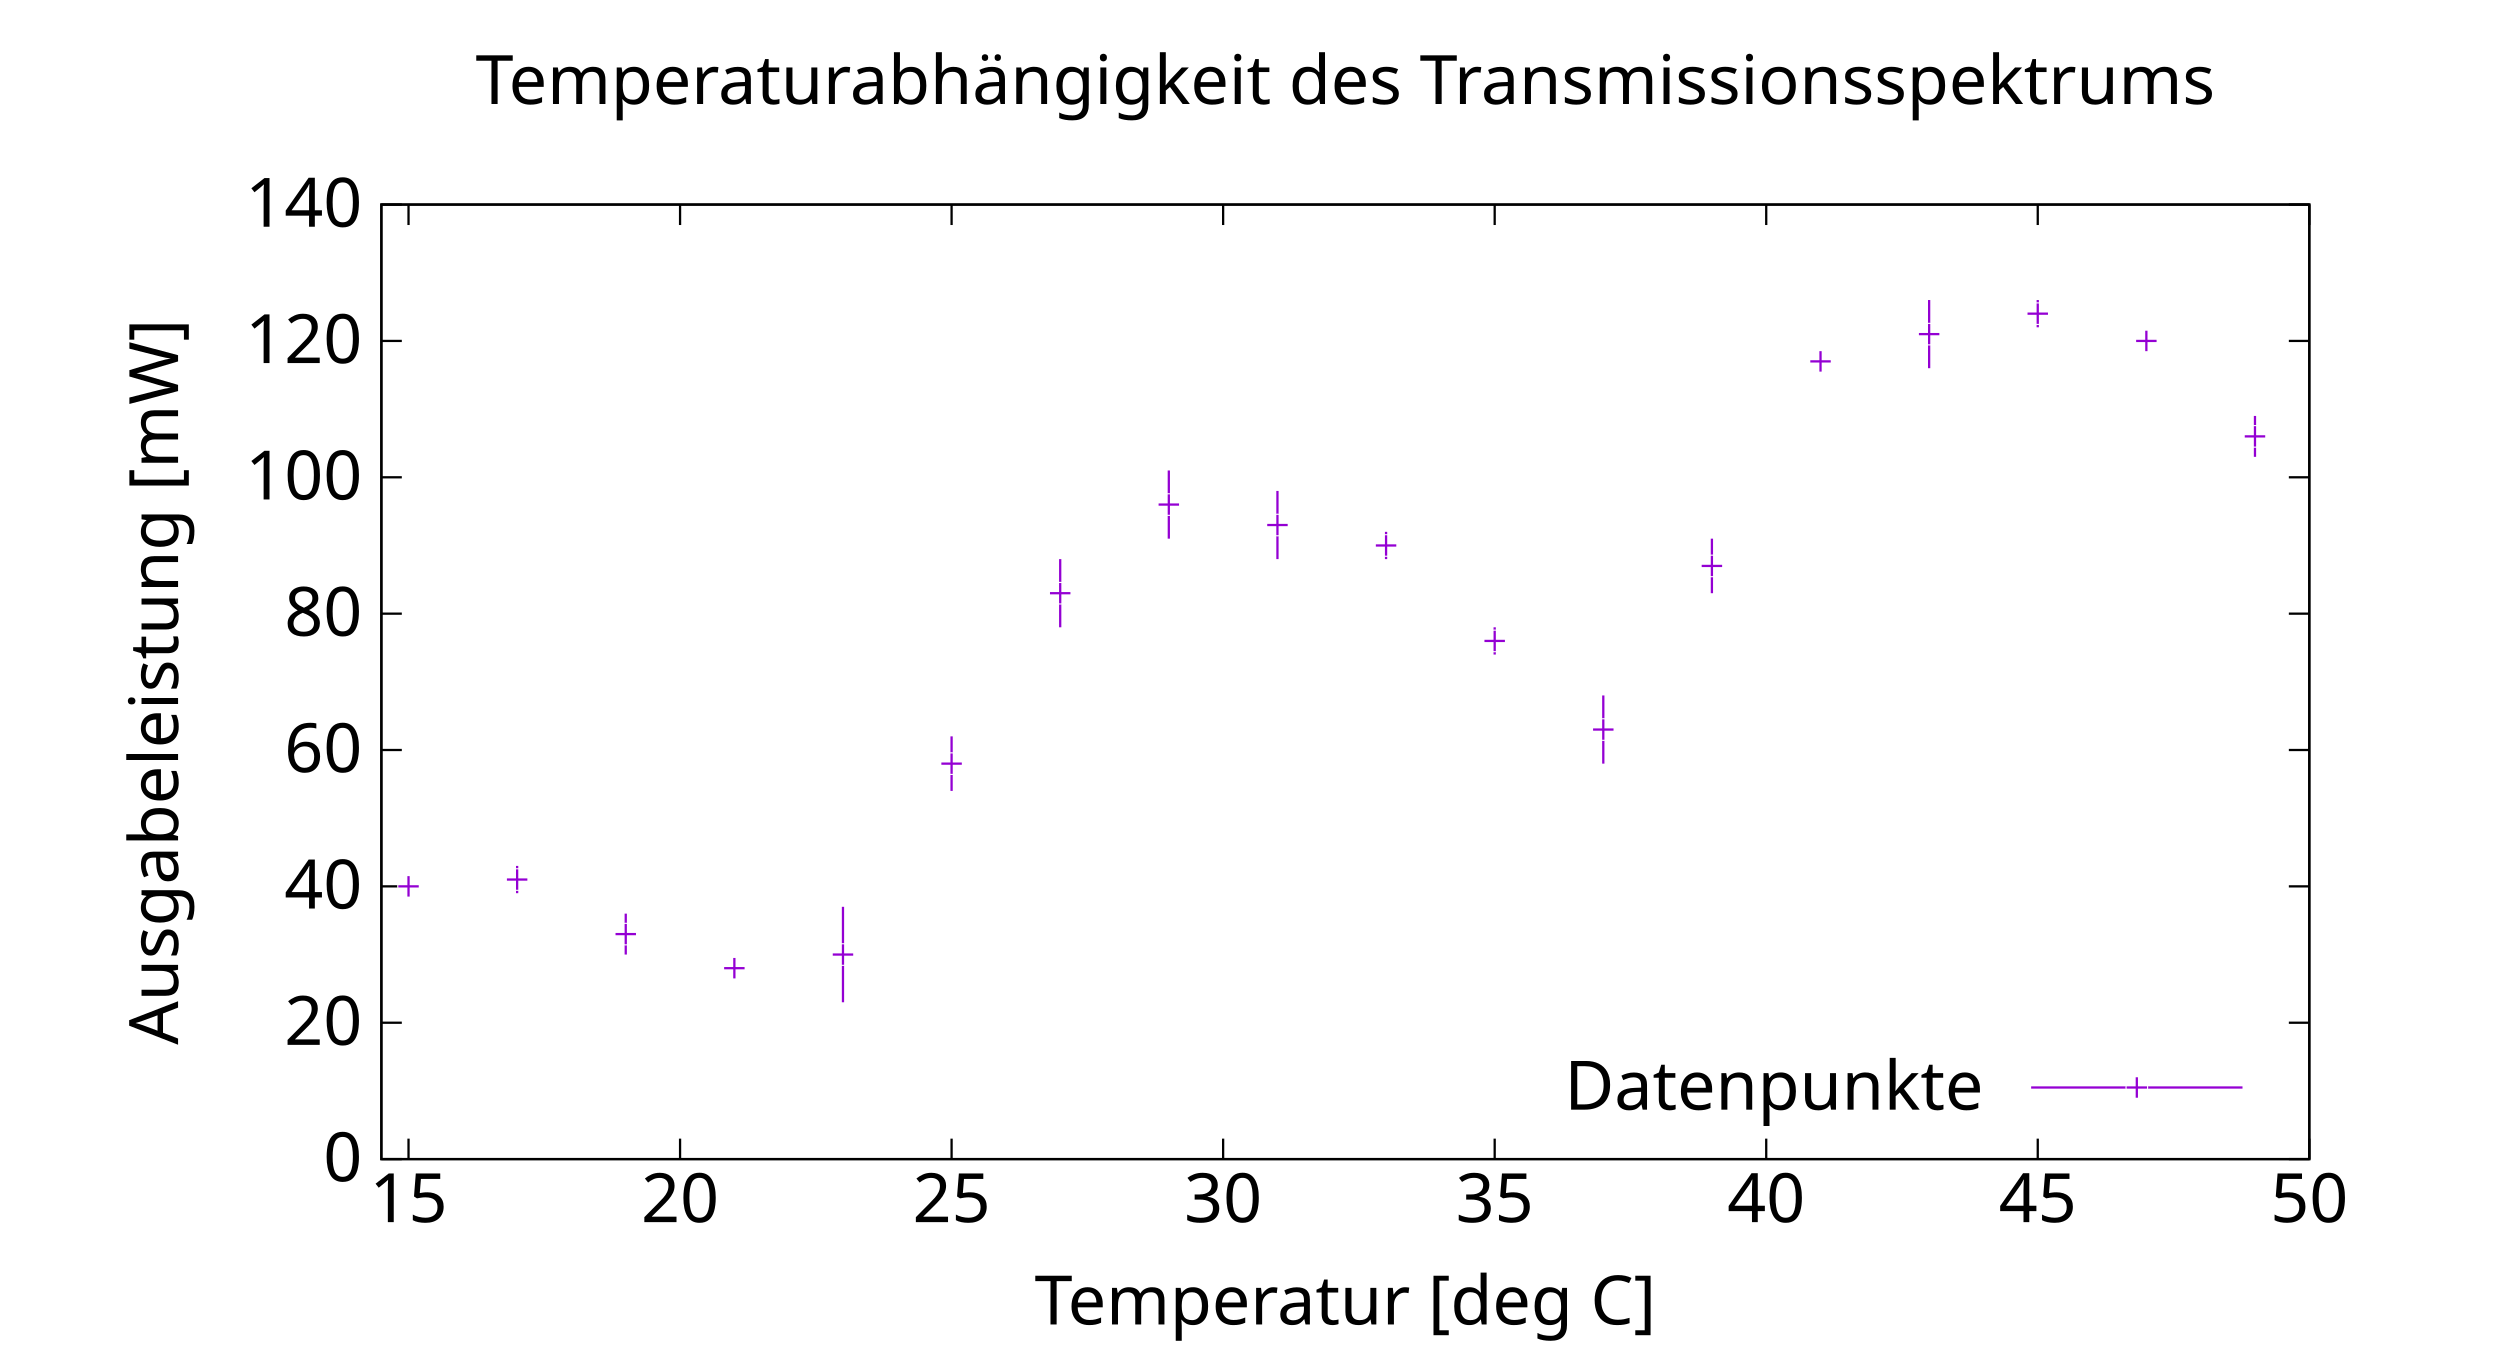
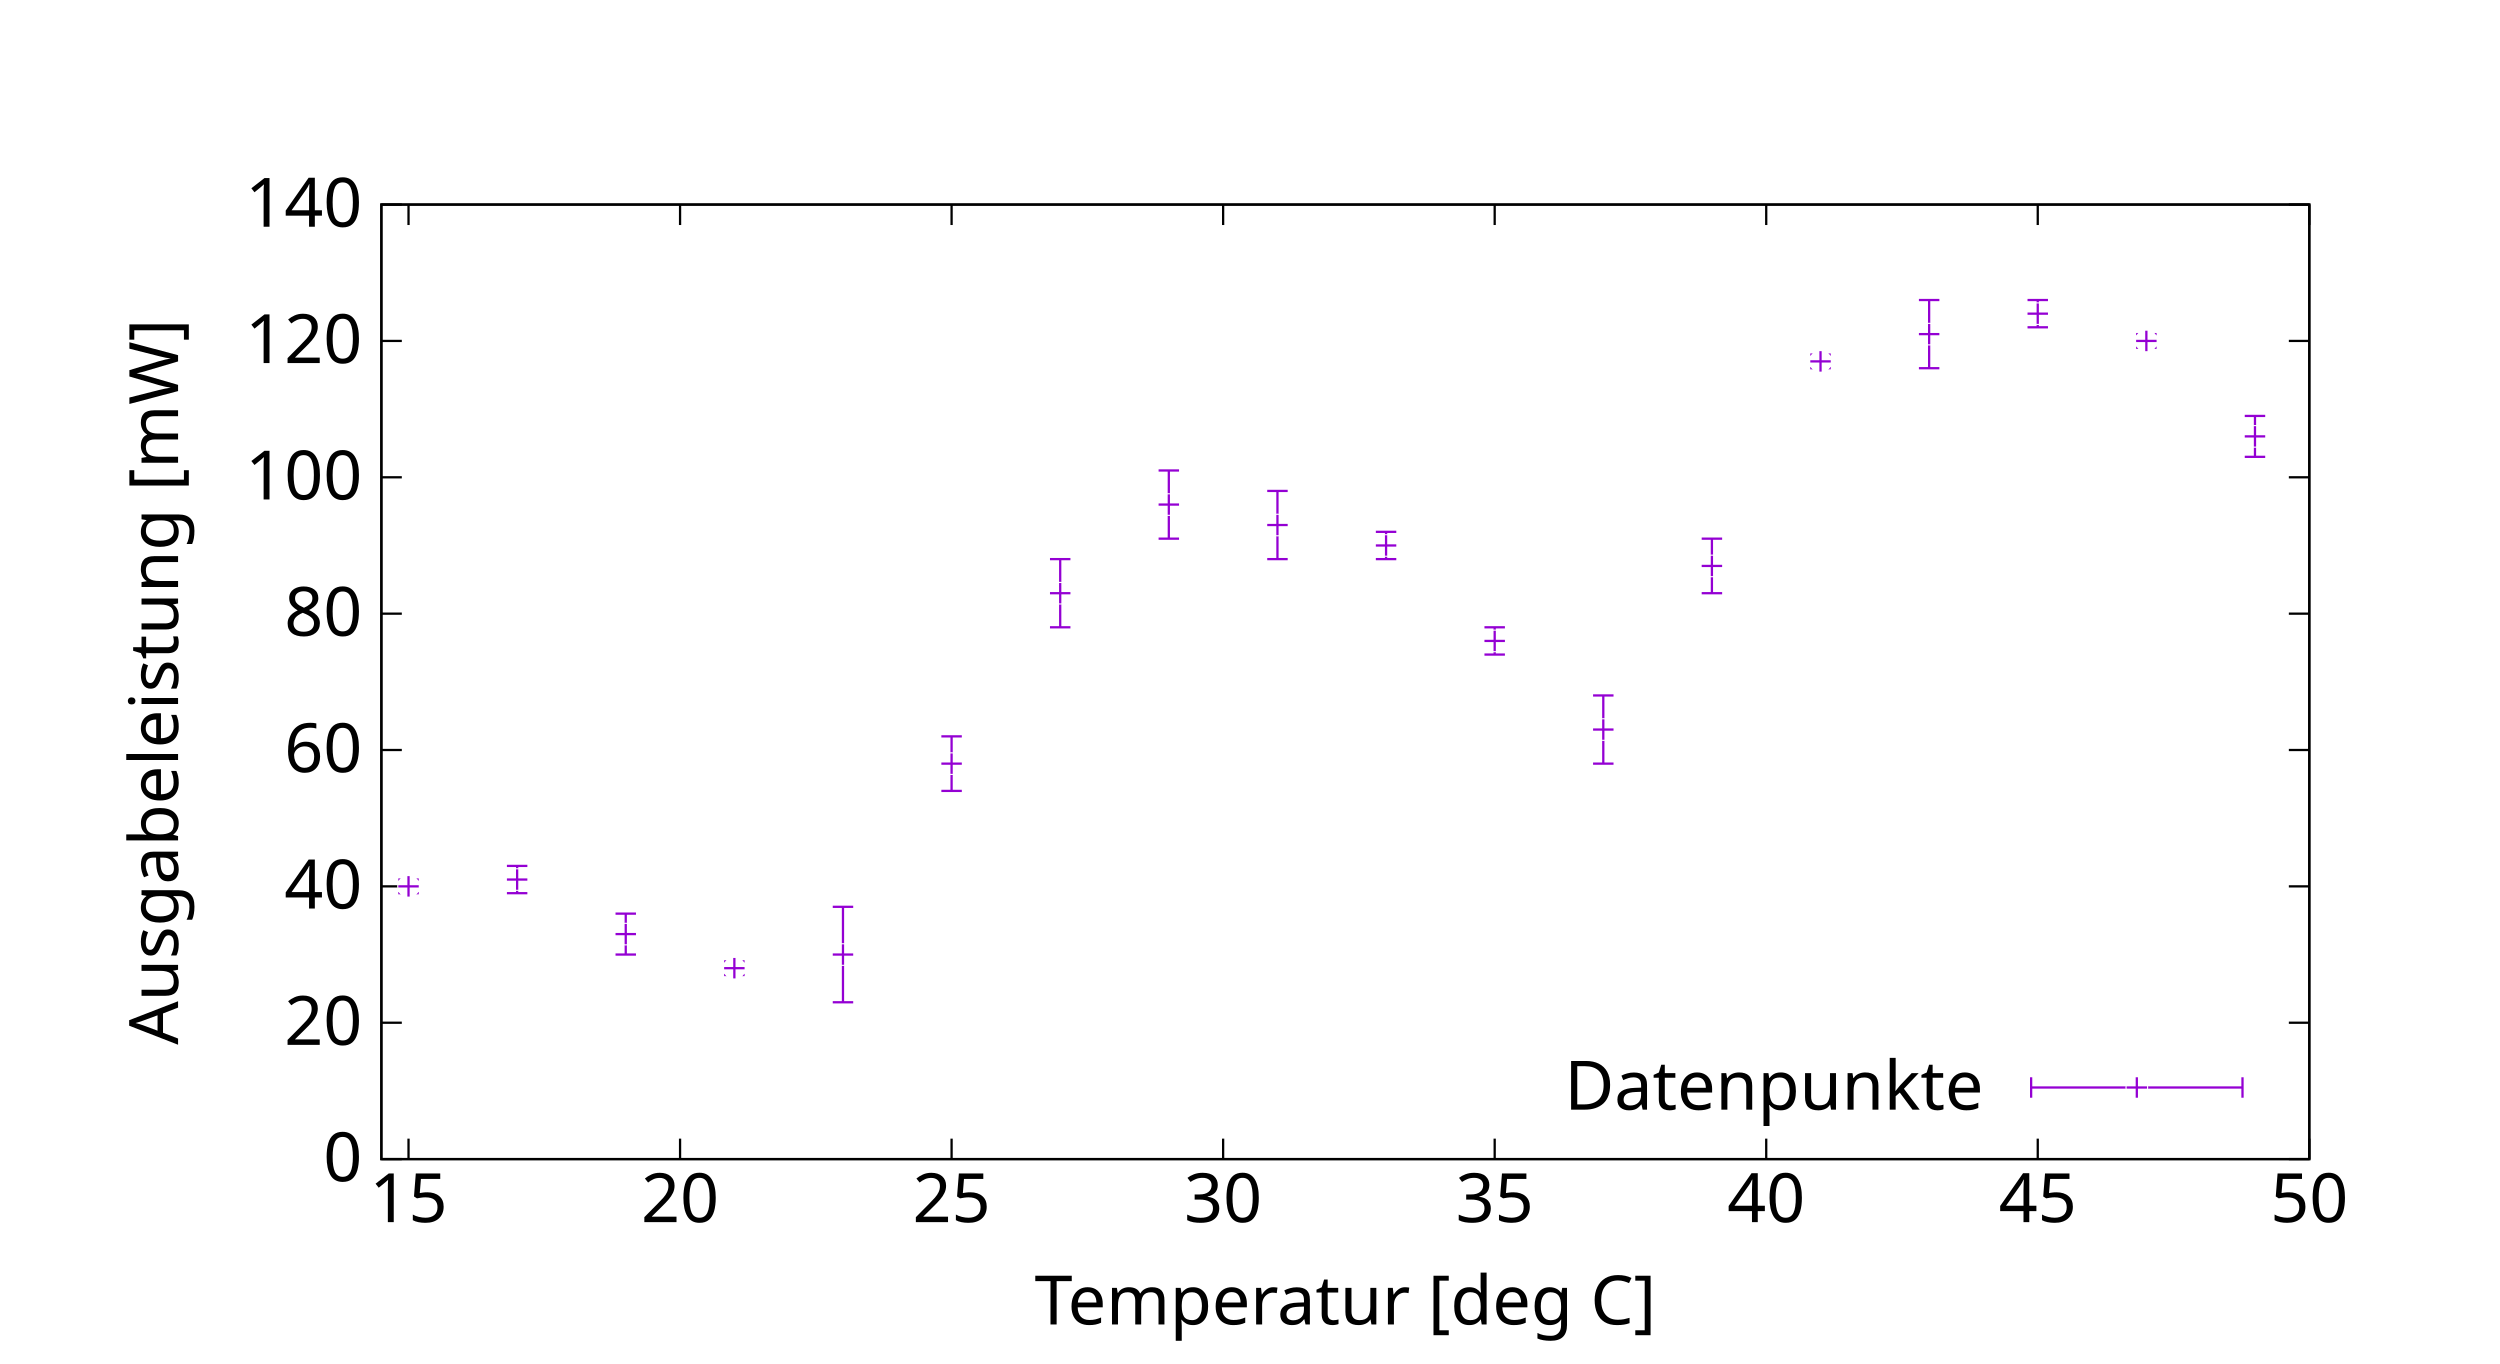
<svg xmlns="http://www.w3.org/2000/svg" xmlns:xlink="http://www.w3.org/1999/xlink" width="1100" height="600" viewBox="0 0 1100 600">
  <g id="gnuplot_canvas">
    <rect x="0" y="0" width="1100" height="600" fill="none" />
    <defs>
      <circle id="gpDot" r="0.5" stroke-width="0.5" stroke="currentColor" />
      <path id="gpPt0" stroke-width="0.222" stroke="currentColor" d="M-1,0 h2 M0,-1 v2" />
      <path id="gpPt1" stroke-width="0.222" stroke="currentColor" d="M-1,-1 L1,1 M1,-1 L-1,1" />
      <path id="gpPt2" stroke-width="0.222" stroke="currentColor" d="M-1,0 L1,0 M0,-1 L0,1 M-1,-1 L1,1 M-1,1 L1,-1" />
      <rect id="gpPt3" stroke-width="0.222" stroke="currentColor" x="-1" y="-1" width="2" height="2" />
      <rect id="gpPt4" stroke-width="0.222" stroke="currentColor" fill="currentColor" x="-1" y="-1" width="2" height="2" />
      <circle id="gpPt5" stroke-width="0.222" stroke="currentColor" cx="0" cy="0" r="1" />
      <use xlink:href="#gpPt5" id="gpPt6" fill="currentColor" stroke="none" />
      <path id="gpPt7" stroke-width="0.222" stroke="currentColor" d="M0,-1.33 L-1.33,0.67 L1.33,0.67 z" />
      <use xlink:href="#gpPt7" id="gpPt8" fill="currentColor" stroke="none" />
      <use xlink:href="#gpPt7" id="gpPt9" stroke="currentColor" transform="rotate(180)" />
      <use xlink:href="#gpPt9" id="gpPt10" fill="currentColor" stroke="none" />
      <use xlink:href="#gpPt3" id="gpPt11" stroke="currentColor" transform="rotate(45)" />
      <use xlink:href="#gpPt11" id="gpPt12" fill="currentColor" stroke="none" />
      <path id="gpPt13" stroke-width="0.222" stroke="currentColor" d="M0,1.330 L1.265,0.411 L0.782,-1.067 L-0.782,-1.076 L-1.265,0.411 z" />
      <use xlink:href="#gpPt13" id="gpPt14" fill="currentColor" stroke="none" />
      <filter id="textbox" filterUnits="objectBoundingBox" x="0" y="0" height="1" width="1">
        <feFlood flood-color="white" flood-opacity="1" result="bgnd" />
        <feComposite in="SourceGraphic" in2="bgnd" operator="atop" />
      </filter>
      <filter id="greybox" filterUnits="objectBoundingBox" x="0" y="0" height="1" width="1">
        <feFlood flood-color="lightgrey" flood-opacity="1" result="grey" />
        <feComposite in="SourceGraphic" in2="grey" operator="atop" />
      </filter>
    </defs>
    <g fill="none" color="white" stroke="currentColor" stroke-width="1.00" stroke-linecap="butt" stroke-linejoin="miter">
</g>
    <g fill="none" color="black" stroke="currentColor" stroke-width="1.00" stroke-linecap="butt" stroke-linejoin="miter">
      <path stroke="black" d="M167.80,510.00 L176.80,510.00 M1016.09,510.00 L1007.09,510.00  " />
      <g transform="translate(159.41,519.75)" stroke="none" fill="black" font-family="Computer Modern" font-size="30.00" text-anchor="end">
        <text>
          <tspan font-family="Computer Modern"> 0</tspan>
        </text>
      </g>
    </g>
    <g fill="none" color="black" stroke="currentColor" stroke-width="1.00" stroke-linecap="butt" stroke-linejoin="miter">
      <path stroke="black" d="M167.80,450.00 L176.80,450.00 M1016.09,450.00 L1007.09,450.00  " />
      <g transform="translate(159.41,459.75)" stroke="none" fill="black" font-family="Computer Modern" font-size="30.00" text-anchor="end">
        <text>
          <tspan font-family="Computer Modern"> 20</tspan>
        </text>
      </g>
    </g>
    <g fill="none" color="black" stroke="currentColor" stroke-width="1.00" stroke-linecap="butt" stroke-linejoin="miter">
      <path stroke="black" d="M167.80,390.00 L176.80,390.00 M1016.09,390.00 L1007.09,390.00  " />
      <g transform="translate(159.41,399.75)" stroke="none" fill="black" font-family="Computer Modern" font-size="30.00" text-anchor="end">
        <text>
          <tspan font-family="Computer Modern"> 40</tspan>
        </text>
      </g>
    </g>
    <g fill="none" color="black" stroke="currentColor" stroke-width="1.00" stroke-linecap="butt" stroke-linejoin="miter">
      <path stroke="black" d="M167.80,330.00 L176.80,330.00 M1016.09,330.00 L1007.09,330.00  " />
      <g transform="translate(159.41,339.75)" stroke="none" fill="black" font-family="Computer Modern" font-size="30.00" text-anchor="end">
        <text>
          <tspan font-family="Computer Modern"> 60</tspan>
        </text>
      </g>
    </g>
    <g fill="none" color="black" stroke="currentColor" stroke-width="1.00" stroke-linecap="butt" stroke-linejoin="miter">
      <path stroke="black" d="M167.80,270.01 L176.80,270.01 M1016.09,270.01 L1007.09,270.01  " />
      <g transform="translate(159.41,279.76)" stroke="none" fill="black" font-family="Computer Modern" font-size="30.00" text-anchor="end">
        <text>
          <tspan font-family="Computer Modern"> 80</tspan>
        </text>
      </g>
    </g>
    <g fill="none" color="black" stroke="currentColor" stroke-width="1.00" stroke-linecap="butt" stroke-linejoin="miter">
      <path stroke="black" d="M167.80,210.01 L176.80,210.01 M1016.09,210.01 L1007.09,210.01  " />
      <g transform="translate(159.41,219.76)" stroke="none" fill="black" font-family="Computer Modern" font-size="30.00" text-anchor="end">
        <text>
          <tspan font-family="Computer Modern"> 100</tspan>
        </text>
      </g>
    </g>
    <g fill="none" color="black" stroke="currentColor" stroke-width="1.00" stroke-linecap="butt" stroke-linejoin="miter">
      <path stroke="black" d="M167.80,150.01 L176.80,150.01 M1016.09,150.01 L1007.09,150.01  " />
      <g transform="translate(159.41,159.76)" stroke="none" fill="black" font-family="Computer Modern" font-size="30.00" text-anchor="end">
        <text>
          <tspan font-family="Computer Modern"> 120</tspan>
        </text>
      </g>
    </g>
    <g fill="none" color="black" stroke="currentColor" stroke-width="1.00" stroke-linecap="butt" stroke-linejoin="miter">
      <path stroke="black" d="M167.80,90.01 L176.80,90.01 M1016.09,90.01 L1007.09,90.01  " />
      <g transform="translate(159.41,99.76)" stroke="none" fill="black" font-family="Computer Modern" font-size="30.00" text-anchor="end">
        <text>
          <tspan font-family="Computer Modern"> 140</tspan>
        </text>
      </g>
    </g>
    <g fill="none" color="black" stroke="currentColor" stroke-width="1.00" stroke-linecap="butt" stroke-linejoin="miter">
      <path stroke="black" d="M179.75,510.00 L179.75,501.00 M179.75,90.01 L179.75,99.01  " />
      <g transform="translate(179.75,537.75)" stroke="none" fill="black" font-family="Computer Modern" font-size="30.00" text-anchor="middle">
        <text>
          <tspan font-family="Computer Modern"> 15</tspan>
        </text>
      </g>
    </g>
    <g fill="none" color="black" stroke="currentColor" stroke-width="1.00" stroke-linecap="butt" stroke-linejoin="miter">
      <path stroke="black" d="M299.23,510.00 L299.23,501.00 M299.23,90.01 L299.23,99.01  " />
      <g transform="translate(299.23,537.75)" stroke="none" fill="black" font-family="Computer Modern" font-size="30.00" text-anchor="middle">
        <text>
          <tspan font-family="Computer Modern"> 20</tspan>
        </text>
      </g>
    </g>
    <g fill="none" color="black" stroke="currentColor" stroke-width="1.00" stroke-linecap="butt" stroke-linejoin="miter">
      <path stroke="black" d="M418.70,510.00 L418.70,501.00 M418.70,90.01 L418.70,99.01  " />
      <g transform="translate(418.70,537.75)" stroke="none" fill="black" font-family="Computer Modern" font-size="30.00" text-anchor="middle">
        <text>
          <tspan font-family="Computer Modern"> 25</tspan>
        </text>
      </g>
    </g>
    <g fill="none" color="black" stroke="currentColor" stroke-width="1.00" stroke-linecap="butt" stroke-linejoin="miter">
      <path stroke="black" d="M538.18,510.00 L538.18,501.00 M538.18,90.01 L538.18,99.01  " />
      <g transform="translate(538.18,537.75)" stroke="none" fill="black" font-family="Computer Modern" font-size="30.00" text-anchor="middle">
        <text>
          <tspan font-family="Computer Modern"> 30</tspan>
        </text>
      </g>
    </g>
    <g fill="none" color="black" stroke="currentColor" stroke-width="1.00" stroke-linecap="butt" stroke-linejoin="miter">
      <path stroke="black" d="M657.66,510.00 L657.66,501.00 M657.66,90.01 L657.66,99.01  " />
      <g transform="translate(657.66,537.75)" stroke="none" fill="black" font-family="Computer Modern" font-size="30.00" text-anchor="middle">
        <text>
          <tspan font-family="Computer Modern"> 35</tspan>
        </text>
      </g>
    </g>
    <g fill="none" color="black" stroke="currentColor" stroke-width="1.00" stroke-linecap="butt" stroke-linejoin="miter">
      <path stroke="black" d="M777.14,510.00 L777.14,501.00 M777.14,90.01 L777.14,99.01  " />
      <g transform="translate(777.14,537.75)" stroke="none" fill="black" font-family="Computer Modern" font-size="30.00" text-anchor="middle">
        <text>
          <tspan font-family="Computer Modern"> 40</tspan>
        </text>
      </g>
    </g>
    <g fill="none" color="black" stroke="currentColor" stroke-width="1.00" stroke-linecap="butt" stroke-linejoin="miter">
      <path stroke="black" d="M896.61,510.00 L896.61,501.00 M896.61,90.01 L896.61,99.01  " />
      <g transform="translate(896.61,537.75)" stroke="none" fill="black" font-family="Computer Modern" font-size="30.00" text-anchor="middle">
        <text>
          <tspan font-family="Computer Modern"> 45</tspan>
        </text>
      </g>
    </g>
    <g fill="none" color="black" stroke="currentColor" stroke-width="1.00" stroke-linecap="butt" stroke-linejoin="miter">
      <path stroke="black" d="M1016.09,510.00 L1016.09,501.00 M1016.09,90.01 L1016.09,99.01  " />
      <g transform="translate(1016.09,537.75)" stroke="none" fill="black" font-family="Computer Modern" font-size="30.00" text-anchor="middle">
        <text>
          <tspan font-family="Computer Modern"> 50</tspan>
        </text>
      </g>
    </g>
    <g fill="none" color="black" stroke="currentColor" stroke-width="1.00" stroke-linecap="butt" stroke-linejoin="miter">
</g>
    <g fill="none" color="black" stroke="currentColor" stroke-width="1.00" stroke-linecap="butt" stroke-linejoin="miter">
      <path stroke="black" d="M167.80,90.01 L167.80,510.00 L1016.09,510.00 L1016.09,90.01 L167.80,90.01 Z  " />
    </g>
    <g fill="none" color="black" stroke="currentColor" stroke-width="1.00" stroke-linecap="butt" stroke-linejoin="miter">
      <g transform="translate(78.35,300.01) rotate(270)" stroke="none" fill="black" font-family="Computer Modern" font-size="30.00" text-anchor="middle">
        <text>
          <tspan font-family="Computer Modern">Ausgabeleistung [mW]</tspan>
        </text>
      </g>
    </g>
    <g fill="none" color="black" stroke="currentColor" stroke-width="1.00" stroke-linecap="butt" stroke-linejoin="miter">
      <g transform="translate(591.94,582.75)" stroke="none" fill="black" font-family="Computer Modern" font-size="30.00" text-anchor="middle">
        <text>
          <tspan font-family="Computer Modern">Temperatur [deg C]</tspan>
        </text>
      </g>
    </g>
    <g fill="none" color="black" stroke="currentColor" stroke-width="1.00" stroke-linecap="butt" stroke-linejoin="miter">
</g>
    <g id="gnuplot_plot_1">
      <g fill="none" color="black" stroke="currentColor" stroke-width="1.00" stroke-linecap="butt" stroke-linejoin="miter">
        <g transform="translate(872.70,488.25)" stroke="none" fill="black" font-family="Computer Modern" font-size="30.00" text-anchor="end">
          <text>
            <tspan font-family="Computer Modern">Datenpunkte</tspan>
          </text>
        </g>
      </g>
      <g fill="none" color="black" stroke="currentColor" stroke-width="1.00" stroke-linecap="butt" stroke-linejoin="miter">
-         <path stroke="rgb(148,   0, 211)" d="M893.70,478.50 L986.70,478.50 M179.75,393.00 L179.75,387.00 M227.54,393.00 L227.54,381.00 M275.33,420.00 L275.33,402.00   M323.12,429.00 L323.12,423.00 M370.91,441.00 L370.91,399.00 M418.70,348.00 L418.70,324.00 M466.49,276.01 L466.49,246.01   M514.28,237.01 L514.28,207.01 M562.08,246.01 L562.08,216.01 M609.87,246.01 L609.87,234.01 M657.66,288.01 L657.66,276.01   M705.45,336.00 L705.45,306.00 M753.24,261.01 L753.24,237.01 M801.03,162.01 L801.03,156.01 M848.82,162.01 L848.82,132.01   M896.61,144.01 L896.61,132.01 M944.40,153.01 L944.40,147.01 M992.19,201.01 L992.19,183.01  " />
+         <path stroke="rgb(148,   0, 211)" d="M893.70,478.50 L986.70,478.50 M893.70,474.00 L893.70,483.00 M986.70,474.00 L986.70,483.00 M179.75,393.00 L179.75,387.00   M175.25,393.00 L184.25,393.00 M175.25,387.00 L184.25,387.00 M227.54,393.00 L227.54,381.00 M223.04,393.00 L232.04,393.00   M223.04,381.00 L232.04,381.00 M275.33,420.00 L275.33,402.00 M270.83,420.00 L279.83,420.00 M270.83,402.00 L279.83,402.00   M323.12,429.00 L323.12,423.00 M318.62,429.00 L327.62,429.00 M318.62,423.00 L327.62,423.00 M370.91,441.00 L370.91,399.00   M366.41,441.00 L375.41,441.00 M366.41,399.00 L375.41,399.00 M418.70,348.00 L418.70,324.00 M414.20,348.00 L423.20,348.00   M414.20,324.00 L423.20,324.00 M466.49,276.01 L466.49,246.01 M461.99,276.01 L470.99,276.01 M461.99,246.01 L470.99,246.01   M514.28,237.01 L514.28,207.01 M509.78,237.01 L518.78,237.01 M509.78,207.01 L518.78,207.01 M562.08,246.01 L562.08,216.01   M557.58,246.01 L566.58,246.01 M557.58,216.01 L566.58,216.01 M609.87,246.01 L609.87,234.01 M605.37,246.01 L614.37,246.01   M605.37,234.01 L614.37,234.01 M657.66,288.01 L657.66,276.01 M653.16,288.01 L662.16,288.01 M653.16,276.01 L662.16,276.01   M705.45,336.00 L705.45,306.00 M700.95,336.00 L709.95,336.00 M700.95,306.00 L709.95,306.00 M753.24,261.01 L753.24,237.01   M748.74,261.01 L757.74,261.01 M748.74,237.01 L757.74,237.01 M801.03,162.01 L801.03,156.01 M796.53,162.01 L805.53,162.01   M796.53,156.01 L805.53,156.01 M848.82,162.01 L848.82,132.01 M844.32,162.01 L853.32,162.01 M844.32,132.01 L853.32,132.01   M896.61,144.01 L896.61,132.01 M892.11,144.01 L901.11,144.01 M892.11,132.01 L901.11,132.01 M944.40,153.01 L944.40,147.01   M939.90,153.01 L948.90,153.01 M939.90,147.01 L948.90,147.01 M992.19,201.01 L992.19,183.01 M987.69,201.01 L996.69,201.01   M987.69,183.01 L996.69,183.01  " />
      </g>
      <g fill="none" color="black" stroke="currentColor" stroke-width="1.00" stroke-linecap="butt" stroke-linejoin="miter">
        <use xlink:href="#gpPt6" transform="translate(179.75,390.00) scale(4.50)" color="white" />
      </g>
      <g fill="none" color="black" stroke="currentColor" stroke-width="1.00" stroke-linecap="butt" stroke-linejoin="miter">
        <use xlink:href="#gpPt0" transform="translate(179.75,390.00) scale(4.50)" color="rgb(148,   0, 211)" />
        <use xlink:href="#gpPt6" transform="translate(227.54,387.00) scale(4.50)" color="white" />
      </g>
      <g fill="none" color="black" stroke="currentColor" stroke-width="1.00" stroke-linecap="butt" stroke-linejoin="miter">
        <use xlink:href="#gpPt0" transform="translate(227.54,387.00) scale(4.50)" color="rgb(148,   0, 211)" />
        <use xlink:href="#gpPt6" transform="translate(275.33,411.00) scale(4.50)" color="white" />
      </g>
      <g fill="none" color="black" stroke="currentColor" stroke-width="1.00" stroke-linecap="butt" stroke-linejoin="miter">
        <use xlink:href="#gpPt0" transform="translate(275.33,411.00) scale(4.50)" color="rgb(148,   0, 211)" />
        <use xlink:href="#gpPt6" transform="translate(323.12,426.00) scale(4.50)" color="white" />
      </g>
      <g fill="none" color="black" stroke="currentColor" stroke-width="1.00" stroke-linecap="butt" stroke-linejoin="miter">
        <use xlink:href="#gpPt0" transform="translate(323.12,426.00) scale(4.50)" color="rgb(148,   0, 211)" />
        <use xlink:href="#gpPt6" transform="translate(370.91,420.00) scale(4.50)" color="white" />
      </g>
      <g fill="none" color="black" stroke="currentColor" stroke-width="1.00" stroke-linecap="butt" stroke-linejoin="miter">
        <use xlink:href="#gpPt0" transform="translate(370.91,420.00) scale(4.50)" color="rgb(148,   0, 211)" />
        <use xlink:href="#gpPt6" transform="translate(418.70,336.00) scale(4.50)" color="white" />
      </g>
      <g fill="none" color="black" stroke="currentColor" stroke-width="1.00" stroke-linecap="butt" stroke-linejoin="miter">
        <use xlink:href="#gpPt0" transform="translate(418.70,336.00) scale(4.50)" color="rgb(148,   0, 211)" />
        <use xlink:href="#gpPt6" transform="translate(466.49,261.01) scale(4.50)" color="white" />
      </g>
      <g fill="none" color="black" stroke="currentColor" stroke-width="1.00" stroke-linecap="butt" stroke-linejoin="miter">
        <use xlink:href="#gpPt0" transform="translate(466.49,261.01) scale(4.50)" color="rgb(148,   0, 211)" />
        <use xlink:href="#gpPt6" transform="translate(514.28,222.01) scale(4.50)" color="white" />
      </g>
      <g fill="none" color="black" stroke="currentColor" stroke-width="1.00" stroke-linecap="butt" stroke-linejoin="miter">
        <use xlink:href="#gpPt0" transform="translate(514.28,222.01) scale(4.50)" color="rgb(148,   0, 211)" />
        <use xlink:href="#gpPt6" transform="translate(562.08,231.01) scale(4.50)" color="white" />
      </g>
      <g fill="none" color="black" stroke="currentColor" stroke-width="1.00" stroke-linecap="butt" stroke-linejoin="miter">
        <use xlink:href="#gpPt0" transform="translate(562.08,231.01) scale(4.50)" color="rgb(148,   0, 211)" />
        <use xlink:href="#gpPt6" transform="translate(609.87,240.01) scale(4.50)" color="white" />
      </g>
      <g fill="none" color="black" stroke="currentColor" stroke-width="1.00" stroke-linecap="butt" stroke-linejoin="miter">
        <use xlink:href="#gpPt0" transform="translate(609.87,240.01) scale(4.50)" color="rgb(148,   0, 211)" />
        <use xlink:href="#gpPt6" transform="translate(657.66,282.01) scale(4.50)" color="white" />
      </g>
      <g fill="none" color="black" stroke="currentColor" stroke-width="1.00" stroke-linecap="butt" stroke-linejoin="miter">
        <use xlink:href="#gpPt0" transform="translate(657.66,282.01) scale(4.50)" color="rgb(148,   0, 211)" />
        <use xlink:href="#gpPt6" transform="translate(705.45,321.00) scale(4.50)" color="white" />
      </g>
      <g fill="none" color="black" stroke="currentColor" stroke-width="1.00" stroke-linecap="butt" stroke-linejoin="miter">
        <use xlink:href="#gpPt0" transform="translate(705.45,321.00) scale(4.50)" color="rgb(148,   0, 211)" />
        <use xlink:href="#gpPt6" transform="translate(753.24,249.01) scale(4.50)" color="white" />
      </g>
      <g fill="none" color="black" stroke="currentColor" stroke-width="1.00" stroke-linecap="butt" stroke-linejoin="miter">
        <use xlink:href="#gpPt0" transform="translate(753.24,249.01) scale(4.50)" color="rgb(148,   0, 211)" />
        <use xlink:href="#gpPt6" transform="translate(801.03,159.01) scale(4.50)" color="white" />
      </g>
      <g fill="none" color="black" stroke="currentColor" stroke-width="1.00" stroke-linecap="butt" stroke-linejoin="miter">
        <use xlink:href="#gpPt0" transform="translate(801.03,159.01) scale(4.50)" color="rgb(148,   0, 211)" />
        <use xlink:href="#gpPt6" transform="translate(848.82,147.01) scale(4.50)" color="white" />
      </g>
      <g fill="none" color="black" stroke="currentColor" stroke-width="1.00" stroke-linecap="butt" stroke-linejoin="miter">
        <use xlink:href="#gpPt0" transform="translate(848.82,147.01) scale(4.50)" color="rgb(148,   0, 211)" />
        <use xlink:href="#gpPt6" transform="translate(896.61,138.01) scale(4.50)" color="white" />
      </g>
      <g fill="none" color="black" stroke="currentColor" stroke-width="1.00" stroke-linecap="butt" stroke-linejoin="miter">
        <use xlink:href="#gpPt0" transform="translate(896.61,138.01) scale(4.50)" color="rgb(148,   0, 211)" />
        <use xlink:href="#gpPt6" transform="translate(944.40,150.01) scale(4.50)" color="white" />
      </g>
      <g fill="none" color="black" stroke="currentColor" stroke-width="1.00" stroke-linecap="butt" stroke-linejoin="miter">
        <use xlink:href="#gpPt0" transform="translate(944.40,150.01) scale(4.50)" color="rgb(148,   0, 211)" />
        <use xlink:href="#gpPt6" transform="translate(992.19,192.01) scale(4.50)" color="white" />
      </g>
      <g fill="none" color="black" stroke="currentColor" stroke-width="1.00" stroke-linecap="butt" stroke-linejoin="miter">
        <use xlink:href="#gpPt0" transform="translate(992.19,192.01) scale(4.50)" color="rgb(148,   0, 211)" />
        <use xlink:href="#gpPt6" transform="translate(940.20,478.50) scale(4.50)" color="white" />
      </g>
      <g fill="none" color="black" stroke="currentColor" stroke-width="1.00" stroke-linecap="butt" stroke-linejoin="miter">
        <use xlink:href="#gpPt0" transform="translate(940.20,478.50) scale(4.50)" color="rgb(148,   0, 211)" />
      </g>
    </g>
    <g fill="none" color="white" stroke="rgb(148,   0, 211)" stroke-width="2.00" stroke-linecap="butt" stroke-linejoin="miter">
</g>
    <g fill="none" color="black" stroke="currentColor" stroke-width="2.00" stroke-linecap="butt" stroke-linejoin="miter">
</g>
    <g fill="none" color="black" stroke="black" stroke-width="1.00" stroke-linecap="butt" stroke-linejoin="miter">
</g>
    <g fill="none" color="black" stroke="currentColor" stroke-width="1.00" stroke-linecap="butt" stroke-linejoin="miter">
      <path stroke="black" d="M167.80,90.01 L167.80,510.00 L1016.09,510.00 L1016.09,90.01 L167.80,90.01 Z  " />
    </g>
    <g fill="none" color="black" stroke="currentColor" stroke-width="1.00" stroke-linecap="butt" stroke-linejoin="miter">
-       <g transform="translate(591.94,45.76)" stroke="none" fill="black" font-family="Computer Modern" font-size="30.00" text-anchor="middle">
-         <text>
-           <tspan font-family="Computer Modern">Temperaturabhängigkeit des Transmissionsspektrums</tspan>
-         </text>
-       </g>
-     </g>
-     <g fill="none" color="black" stroke="currentColor" stroke-width="1.00" stroke-linecap="butt" stroke-linejoin="miter">
</g>
  </g>
</svg>
